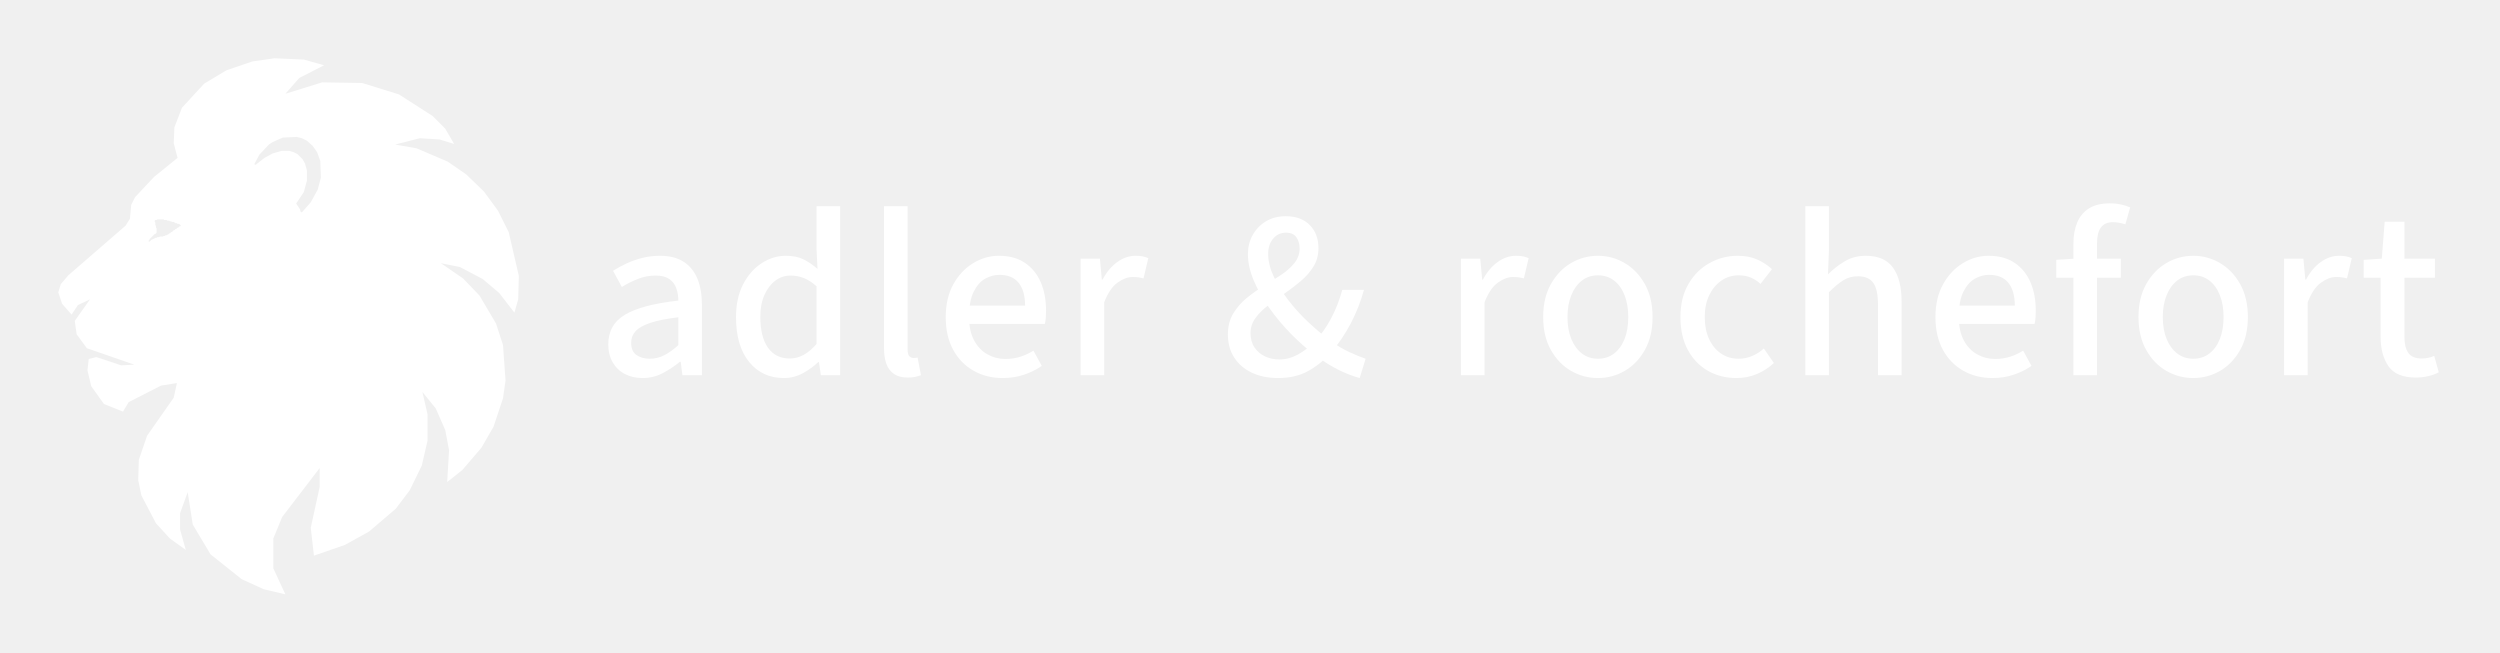
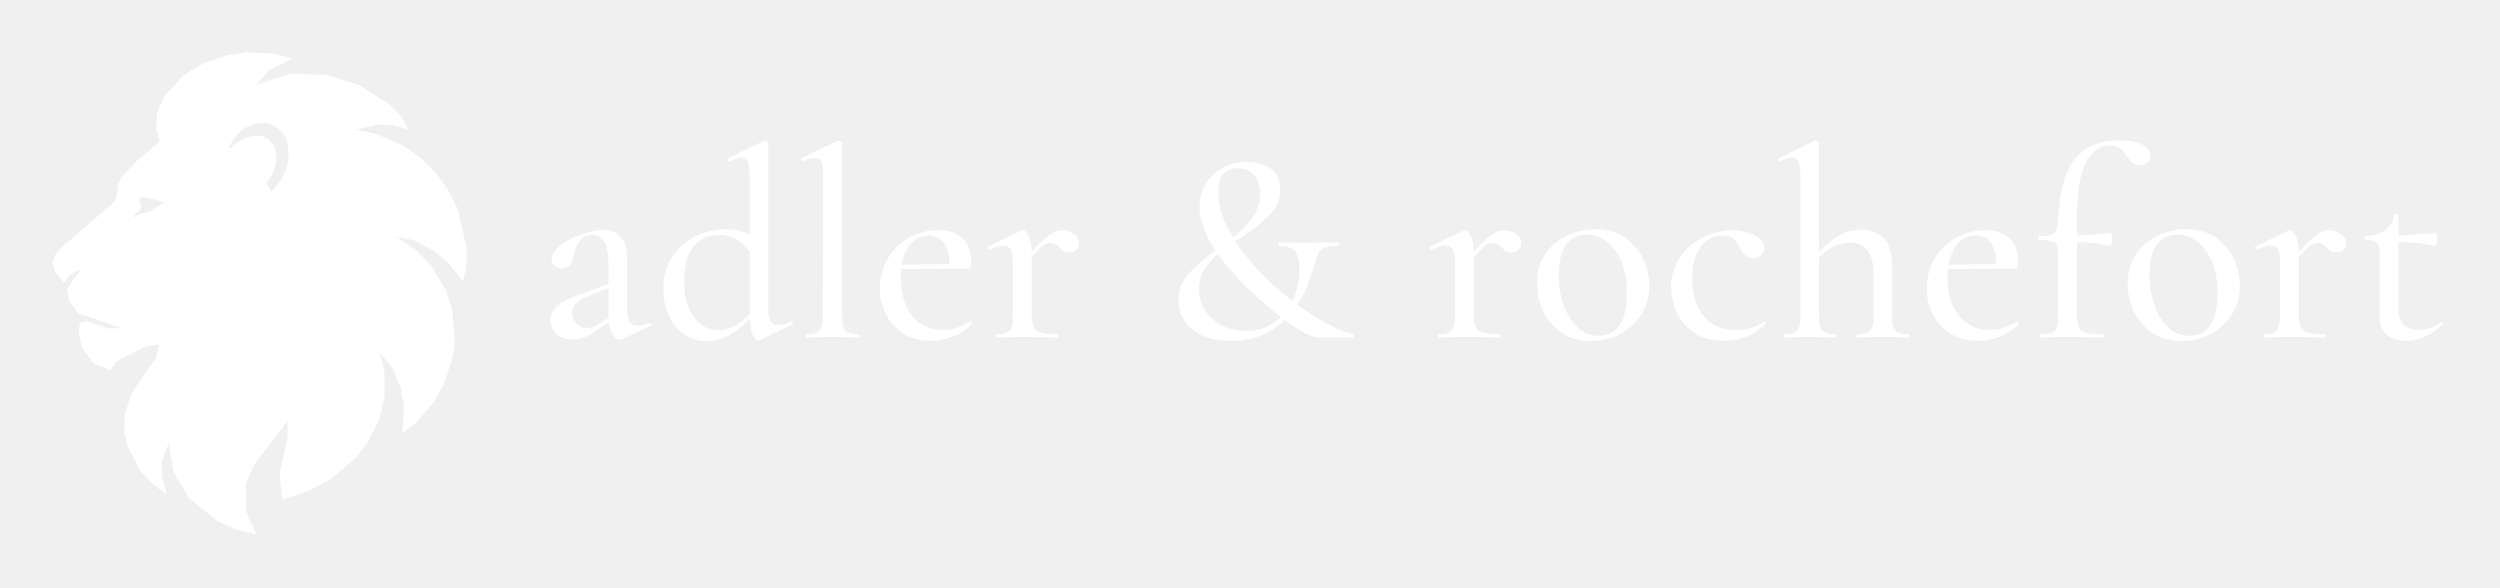
- <svg xmlns="http://www.w3.org/2000/svg" fill="#FFFFFF" viewBox="0 0 1544.6 403.2">
+ <svg xmlns="http://www.w3.org/2000/svg" fill="#FFFFFF" viewBox="0 0 1717.2 403.2">
  <g transform="translate(36 36) scale(0.28456)">
    <path fill="#FFFFFF" fill-rule="evenodd" d="M469.7 0L421.5 6.9L365 26.2L316.8 55.1L268.6 107.4L252.1 150.1L250.7 184.6L259 216.3L208 257.6L166.7 301.7L158.4 318.2L155.6 348.5L146 363.6L22 471.1L5.5 490.4L0 508.3L8.3 533.1L28.9 556.5L42.7 535.8L68.9 523.4L35.8 570.2L39.9 599.2L62 629.5L165.3 665.3L136.4 666.7L82.6 648.8L66.1 652.9L63.4 677.7L71.6 712.1L99.2 750.7L140.5 767.2L152.9 746.6L223.1 710.7L257.6 705.2L250.7 736.9L192.8 819.6L174.9 871.9L173.6 916L180.4 949L212.1 1009.6L242.4 1042.7L276.9 1067.5L264.5 1023.4L264.5 987.6L281 942.1L292 1012.4L330.6 1077.1L398.1 1130.9L446.3 1152.9L493.1 1163.9L466.9 1107.4L466.9 1042.7L486.2 995.9L567.5 889.8L567.5 931.1L548.2 1019.3L555.1 1079.9L622.6 1056.5L674.9 1027.5L732.8 978L763.1 938L789.3 884.3L801.7 830.6L801.7 772.7L790.6 724.5L819.6 760.3L840.2 807.2L848.5 851.2L844.4 920.1L877.4 893.9L918.7 845.7L944.9 800.3L965.6 738.3L971.1 699.7L965.6 622.6L950.4 575.8L914.6 515.2L878.8 478L830.6 444.9L871.9 453.2L921.5 479.3L957.3 509.6L990.4 552.3L998.6 523.4L1000 472.5L978 377.4L954.5 330.6L924.2 289.3L885.7 252.1L845.7 224.5L778.2 195.6L731.4 187.3L785.1 173.6L827.8 176.3L859.5 186L840.2 152.9L812.7 125.3L739.7 78.5L659.8 53.7L573 52.3L493.1 77.1L523.4 42.7L577.1 15.2L533.1 2.8ZM195.6 396.7L198.3 393.9L198.3 392.6L209.4 381.5L210.7 381.5L213.5 378.8L213.5 369.1L212.1 367.8L212.1 363.6L210.7 362.3L210.7 356.7L209.4 355.4L209.4 352.6L210.7 351.2L213.5 351.2L214.9 349.9L228.7 349.9L230 351.2L235.5 351.2L236.9 352.6L241 352.6L242.4 354L245.2 354L246.6 355.4L250.7 355.4L254.8 358.1L257.6 358.1L259 359.5L261.7 359.5L265.8 362.3L265.8 363.6L264.5 365L263.1 365L260.3 367.8L259 367.8L256.2 370.5L254.8 370.5L252.1 373.3L250.7 373.3L246.6 377.4L245.2 377.4L242.4 380.2L241 380.2L238.3 382.9L236.9 382.9L235.5 384.3L232.8 384.3L231.4 385.7L228.7 385.7L227.3 387.1L220.4 387.1L219 388.4L214.9 388.4L213.5 389.8L210.7 389.8L209.4 391.2L208 391.2L206.6 392.6L205.2 392.6L203.9 393.9L202.5 393.9L198.3 398.1L197 398.1ZM487.6 172.2L517.9 170.8L528.9 173.6L539.9 179.1L552.3 190.1L562 203.9L568.9 223.1L570.2 259L563.4 285.1L548.2 312.7L528.9 334.7L526.2 333.3L524.8 327.8L516.5 315.4L533.1 290.6L539.9 265.8L539.9 243.8L535.8 228.7L530.3 219L519.3 208L511 203.9L501.4 201.1L484.8 201.1L465.6 206.6L447.7 216.3L428.4 231.4L425.6 230L436.6 209.4L457.3 187.3L465.6 181.8Z" />
  </g>
-   <g transform="translate(368.6 231.8) scale(0.14724 -0.14724)">
-     <path d="M193 -12Q151 -12 118.5 5Q86 22 67.5 54Q49 86 49 129Q49 212 119.5 254Q190 296 343 313Q343 340 334.5 364.5Q326 389 305 403.5Q284 418 248 418Q209 418 173.5 404Q138 390 106 370L69 438Q94 454 125 468.5Q156 483 191.5 492Q227 501 266 501Q326 501 365 476Q404 451 423 405Q442 359 442 294V0H360L353 56H349Q315 28 276.5 8Q238 -12 193 -12ZM223 69Q255 69 283.5 83.5Q312 98 343 126V243Q269 234 225.5 219.5Q182 205 163.5 184.5Q145 164 145 136Q145 100 167.5 84.5Q190 69 223 69Z" transform="translate(0 0)" />
-     <path d="M246 -12Q155 -12 100 55.5Q45 123 45 244Q45 323 74.5 380.5Q104 438 152 469.5Q200 501 254 501Q297 501 327 486.5Q357 472 387 446L383 527V709H482V0H401L393 55H390Q362 28 325 8Q288 -12 246 -12ZM270 70Q301 70 328.5 85Q356 100 383 131V373Q355 398 328.5 408Q302 418 274 418Q239 418 210.5 397Q182 376 164.5 337Q147 298 147 245Q147 161 179 115.5Q211 70 270 70Z" transform="translate(540 0)" />
-     <path d="M177 -10Q141 -10 119 5Q97 20 87 47.5Q77 75 77 114V709H176V108Q176 87 183.5 79.5Q191 72 201 72Q205 72 208.5 72.5Q212 73 218 74L232 0Q222 -4 208.5 -7Q195 -10 177 -10Z" transform="translate(1129 0)" />
-     <path d="M282 -12Q214 -12 160 18.5Q106 49 74.5 106Q43 163 43 244Q43 324 75 381.5Q107 439 158 470Q209 501 266 501Q331 501 375 471.5Q419 442 441.5 390.5Q464 339 464 270Q464 256 463 242Q462 228 459 215H115V292H376Q376 354 349 387.5Q322 421 268 421Q237 421 208 404.5Q179 388 160 349.5Q141 311 141 245Q141 185 162 146Q183 107 218 87.5Q253 68 293 68Q327 68 356.5 77.5Q386 87 411 103L446 39Q413 16 371.5 2Q330 -12 282 -12Z" transform="translate(1422 0)" />
-     <path d="M78 0V489H159L167 401H170Q195 448 231.5 474.5Q268 501 309 501Q326 501 338.5 498.5Q351 496 362 491L342 406Q331 409 321 410.5Q311 412 296 412Q266 412 233 388.5Q200 365 177 306V0Z" transform="translate(1953 0)" />
-     <path d="M240 -12Q178 -12 130.5 10.5Q83 33 56.5 74Q30 115 30 171Q30 221 52 258Q74 295 108 323Q142 351 180.5 374.5Q219 398 253.5 421Q288 444 309.5 471Q331 498 331 532Q331 559 317.5 578.5Q304 598 274 598Q241 598 220 573Q199 548 199 509Q199 464 222 414.5Q245 365 283 315.5Q321 266 368 222Q415 178 462 143Q502 114 541.5 96Q581 78 608 69L583 -12Q542 -1 496 21.5Q450 44 403 79Q347 120 295.5 172.5Q244 225 203 283Q162 341 138 398.5Q114 456 114 508Q114 552 134 588Q154 624 189.5 645.5Q225 667 273 667Q337 667 373.5 630Q410 593 410 533Q410 490 389.5 456.5Q369 423 336.5 395.5Q304 368 267.5 342.5Q231 317 198.5 292.5Q166 268 145.5 239.5Q125 211 125 177Q125 141 141.5 116.5Q158 92 185.5 79Q213 66 246 66Q286 66 323.5 86.5Q361 107 393 140Q433 182 462.5 237Q492 292 510 358H601Q581 285 546 218Q511 151 462 94Q420 47 367 17.5Q314 -12 240 -12Z" transform="translate(2619 0)" />
-     <path d="M78 0V489H159L167 401H170Q195 448 231.5 474.5Q268 501 309 501Q326 501 338.5 498.5Q351 496 362 491L342 406Q331 409 321 410.5Q311 412 296 412Q266 412 233 388.5Q200 365 177 306V0Z" transform="translate(3549 0)" />
-     <path d="M273 -12Q212 -12 160 18Q108 48 75.5 105.5Q43 163 43 244Q43 325 75.5 382.5Q108 440 160 470.5Q212 501 273 501Q333 501 385 470.5Q437 440 469.5 382.5Q502 325 502 244Q502 163 469.5 105.5Q437 48 385 18Q333 -12 273 -12ZM273 69Q312 69 340.5 91Q369 113 384.5 152Q400 191 400 244Q400 296 384.5 335.5Q369 375 340.5 397Q312 419 273 419Q234 419 205.5 397Q177 375 161 335.5Q145 296 145 244Q145 191 161 152Q177 113 205.5 91Q234 69 273 69Z" transform="translate(3929 0)" />
-     <path d="M278 -12Q211 -12 158 18.5Q105 49 74 106Q43 163 43 244Q43 325 76.5 382.5Q110 440 165 470.5Q220 501 283 501Q331 501 366 485Q401 469 427 445L379 383Q362 399 339.5 409Q317 419 288 419Q247 419 215 397Q183 375 164 336Q145 297 145 244Q145 191 163 152Q181 113 213 91Q245 69 287 69Q318 69 345 81Q372 93 393 112L435 51Q404 22 364 5Q324 -12 278 -12Z" transform="translate(4505 0)" />
-     <path d="M78 0V709H177V521L173 423Q205 455 243.5 478Q282 501 332 501Q410 501 446 451Q482 401 482 308V0H383V295Q383 360 363 387.5Q343 415 299 415Q264 415 237 398Q210 381 177 348V0Z" transform="translate(4994 0)" />
-     <path d="M282 -12Q214 -12 160 18.5Q106 49 74.5 106Q43 163 43 244Q43 324 75 381.5Q107 439 158 470Q209 501 266 501Q331 501 375 471.5Q419 442 441.5 390.5Q464 339 464 270Q464 256 463 242Q462 228 459 215H115V292H376Q376 354 349 387.5Q322 421 268 421Q237 421 208 404.5Q179 388 160 349.5Q141 311 141 245Q141 185 162 146Q183 107 218 87.5Q253 68 293 68Q327 68 356.5 77.5Q386 87 411 103L446 39Q413 16 371.5 2Q330 -12 282 -12Z" transform="translate(5575 0)" />
-     <path d="M94 0V552Q94 603 110 641Q126 679 159.5 700Q193 721 247 721Q272 721 294.5 716Q317 711 332 704L312 633Q284 642 259 642Q226 642 209.5 620Q193 598 193 553V0ZM22 409V484L100 489H293V409Z" transform="translate(6103 0)" />
-     <path d="M273 -12Q212 -12 160 18Q108 48 75.5 105.5Q43 163 43 244Q43 325 75.5 382.5Q108 440 160 470.5Q212 501 273 501Q333 501 385 470.5Q437 440 469.5 382.5Q502 325 502 244Q502 163 469.5 105.5Q437 48 385 18Q333 -12 273 -12ZM273 69Q312 69 340.5 91Q369 113 384.5 152Q400 191 400 244Q400 296 384.5 335.5Q369 375 340.5 397Q312 419 273 419Q234 419 205.5 397Q177 375 161 335.5Q145 296 145 244Q145 191 161 152Q177 113 205.5 91Q234 69 273 69Z" transform="translate(6427 0)" />
-     <path d="M78 0V489H159L167 401H170Q195 448 231.5 474.5Q268 501 309 501Q326 501 338.5 498.5Q351 496 362 491L342 406Q331 409 321 410.5Q311 412 296 412Q266 412 233 388.5Q200 365 177 306V0Z" transform="translate(7003 0)" />
-     <path d="M241 -10Q159 -10 126 37.5Q93 85 93 161V409H22V484L98 489L110 644H193V489H321V409H193V160Q193 116 209.5 93Q226 70 265 70Q278 70 291.5 72.5Q305 75 318 81L337 12Q318 2 293 -4Q268 -10 241 -10Z" transform="translate(7393 0)" />
+   <g transform="translate(368.6 231.8) scale(0.18653 -0.18653)">
+     <path d="M316 -6Q312 -8 307 -8Q292 -8 278.5 14.5Q265 37 265 79V262Q265 324 249.5 350.5Q234 377 207 377Q182 377 167 363.5Q152 350 145.5 332.5Q139 315 136 300Q134 281 124.5 268Q115 255 93 255Q73 255 64 265Q55 275 55 287Q55 308 74.5 327Q94 346 124 362Q154 378 186.5 387Q219 396 245 396Q286 396 309.5 369.5Q333 343 333 292V108Q333 75 342 59Q351 43 371 43Q388 43 415 54Q419 56 421.5 50.5Q424 45 419 43ZM132 -7Q92 -7 71.5 13Q51 33 51 63Q51 87 64 103.5Q77 120 101.5 133Q126 146 161 159L275 201L278 188L187 151Q172 145 159.5 137Q147 129 139 117.5Q131 106 131 90Q131 66 147 50.5Q163 35 186 35Q195 35 205 38Q215 41 229 49L288 86L290 72L217 24Q194 7 174.5 0Q155 -7 132 -7Z" transform="translate(0 0)" />
+     <path d="M191 -13Q149 -13 113.5 10.5Q78 34 56.5 77Q35 120 35 179Q35 238 56.5 279.5Q78 321 112.5 347Q147 373 187 386Q227 399 263 399Q299 399 329.5 388Q360 377 386 359L370 287Q347 328 317 352.5Q287 377 240 377Q182 377 146.5 336Q111 295 111 210Q111 153 127.5 112Q144 71 172 49Q200 27 235 27Q279 27 312 51Q345 75 375 109L384 101Q363 77 335 50.5Q307 24 271.5 5.5Q236 -13 191 -13ZM421 715V112Q421 77 429 61.5Q437 46 455 46Q464 46 476.5 48.5Q489 51 504 59Q508 61 510.5 55.5Q513 50 510 48L391 -9Q387 -11 384 -11Q372 -11 362.5 13Q353 37 353 81V594Q353 630 346.5 646Q340 662 322 662Q313 662 303 658.5Q293 655 278 648Q274 647 271.5 653Q269 659 272 660L405 724Q407 725 410 725Q413 725 417 722Q421 719 421 715Z" transform="translate(432 0)" />
+     <path d="M38 0Q36 0 36 6Q36 12 38 12Q75 12 86.5 25.5Q98 39 98 81L99 595Q99 630 92.5 646Q86 662 68 662Q53 662 25 649Q21 647 18.5 653Q16 659 19 660L153 724Q155 725 157 725Q160 725 164.5 722Q169 719 169 715V81Q169 40 180 26Q191 12 228 12Q232 12 232 6Q232 0 228 0Q210 0 185.5 1Q161 2 133 2Q106 2 81.5 1Q57 0 38 0Z" transform="translate(956 0)" />
+     <path d="M224 -12Q162 -12 120 15.5Q78 43 56.5 87Q35 131 35 181Q35 241 63.5 289.5Q92 338 141 366.5Q190 395 250 395Q308 395 339.5 366Q371 337 371 281Q371 268 368.5 260.5Q366 253 359 253H290Q294 313 274.5 344Q255 375 216 375Q167 375 139.5 333Q112 291 112 220Q112 163 130 119.5Q148 76 183 52Q218 28 268 28Q301 28 322.5 37Q344 46 367 59Q369 61 372.5 56.5Q376 52 374 49Q338 16 301 2Q264 -12 224 -12ZM89 252 88 267 312 271V253Z" transform="translate(1229 0)" />
+     <path d="M149 271 143 282Q181 328 206 352Q231 376 249 385.5Q267 395 283 395Q304 395 325 382Q346 369 346 349Q346 334 336 323.5Q326 313 309 313Q293 313 283.5 322Q274 331 264.5 339.5Q255 348 239 348Q231 348 221 343Q211 338 194.5 321.5Q178 305 149 271ZM43 0Q40 0 40 6Q40 12 43 12Q79 12 90.5 25.5Q102 39 102 81V276Q102 308 94.5 323Q87 338 69 338Q59 338 46 334.5Q33 331 16 324Q12 322 10 327.5Q8 333 11 335L134 394Q138 395 140 395Q149 395 160 373Q171 351 171 310V81Q171 53 178.5 38Q186 23 206.5 17.5Q227 12 266 12Q269 12 269 6Q269 0 266 0Q240 0 207 1Q174 2 137 2Q110 2 85.5 1Q61 0 43 0Z" transform="translate(1652 0)" />
+     <path d="M64 135Q64 179 86 212.5Q108 246 142 274.5Q176 303 214.5 330Q253 357 287 386.5Q321 416 343 450.5Q365 485 365 529Q365 574 342 598.5Q319 623 282 623Q247 623 229 601.5Q211 580 211 535Q211 482 234.5 427.5Q258 373 298 319.5Q338 266 389 217Q440 168 495 126Q561 77 616 48.5Q671 20 706 12Q710 11 709.5 5.5Q709 0 706 0Q681 0 647.5 0Q614 0 580 0Q568 0 548 8Q528 16 496 36.5Q464 57 416 96Q369 134 321.5 179.5Q274 225 234.5 274.5Q195 324 171 371Q158 399 150 425.5Q142 452 142 479Q142 526 163.5 563.5Q185 601 224 623.5Q263 646 316 646Q347 646 375.5 636.5Q404 627 421.5 605Q439 583 439 547Q439 505 417.5 473.5Q396 442 361.5 415.5Q327 389 289 364.5Q251 340 217 313Q183 286 161.5 253Q140 220 140 177Q140 136 161.5 101Q183 66 222 45Q261 24 313 24Q358 24 394.5 42Q431 60 457 91.5Q483 123 496.5 164.5Q510 206 510 253Q510 293 495.5 315Q481 337 436 337Q433 337 432.5 343Q432 349 436 349L654 350Q657 350 657 344Q657 338 654 338Q621 338 604.5 331.5Q588 325 580.5 310.5Q573 296 567 274Q558 241 543.5 202.5Q529 164 506 126.5Q483 89 449 57.5Q415 26 368 7Q321 -12 258 -12Q191 -12 148 9.5Q105 31 84.5 65Q64 99 64 135Z" transform="translate(2299 0)" />
+     <path d="M149 271 143 282Q181 328 206 352Q231 376 249 385.5Q267 395 283 395Q304 395 325 382Q346 369 346 349Q346 334 336 323.5Q326 313 309 313Q293 313 283.5 322Q274 331 264.5 339.5Q255 348 239 348Q231 348 221 343Q211 338 194.5 321.5Q178 305 149 271ZM43 0Q40 0 40 6Q40 12 43 12Q79 12 90.5 25.5Q102 39 102 81V276Q102 308 94.5 323Q87 338 69 338Q59 338 46 334.5Q33 331 16 324Q12 322 10 327.5Q8 333 11 335L134 394Q138 395 140 395Q149 395 160 373Q171 351 171 310V81Q171 53 178.5 38Q186 23 206.5 17.5Q227 12 266 12Q269 12 269 6Q269 0 266 0Q240 0 207 1Q174 2 137 2Q110 2 85.5 1Q61 0 43 0Z" transform="translate(3280 0)" />
+     <path d="M233 -13Q172 -13 127.5 16Q83 45 59 93.5Q35 142 35 198Q35 250 54.5 288Q74 326 106 350.5Q138 375 176 387Q214 399 251 399Q313 399 357 369Q401 339 424.5 292Q448 245 448 193Q448 130 418 83.5Q388 37 339.5 12Q291 -13 233 -13ZM262 6Q311 6 338.5 44.5Q366 83 366 162Q366 229 346 277.5Q326 326 292.5 352.5Q259 379 217 379Q168 379 141.5 341.5Q115 304 115 231Q115 168 134 116.5Q153 65 186 35.5Q219 6 262 6Z" transform="translate(3649 0)" />
+     <path d="M232 -12Q163 -12 119.5 17.5Q76 47 55.5 92.5Q35 138 35 185Q35 235 55 274Q75 313 107.5 340Q140 367 180 381Q220 395 259 395Q287 395 314.5 387Q342 379 360 364.5Q378 350 378 330Q378 316 367.5 304.5Q357 293 337 293Q318 293 306 304Q294 315 287 332Q278 352 265 363.5Q252 375 224 375Q171 375 141.5 331Q112 287 112 216Q112 166 129 122.5Q146 79 182 53Q218 27 276 27Q304 27 328.5 34.5Q353 42 376 58Q379 60 382.5 56Q386 52 383 50Q349 19 313 3.5Q277 -12 232 -12Z" transform="translate(4143 0)" />
+     <path d="M24 0Q22 0 22 6Q22 12 24 12Q61 12 72.5 25.5Q84 39 84 81V595Q84 630 77.5 646Q71 662 54 662Q39 662 10 649Q7 647 4 653Q1 659 4 660L138 725Q139 725 139.5 725Q140 725 141 725Q145 725 148.5 722Q152 719 152 715V81Q152 39 164 25.5Q176 12 213 12Q216 12 216 6Q216 0 213 0Q194 0 170 1Q146 2 119 2Q92 2 67.5 1Q43 0 24 0ZM293 0Q291 0 291 6Q291 12 293 12Q330 12 341.5 25.5Q353 39 353 81V235Q353 349 265 349Q230 349 194 328Q158 307 134 272L129 284Q171 340 214.5 368.5Q258 397 306 397Q361 397 391 365Q421 333 421 274V81Q421 39 433 25.5Q445 12 482 12Q485 12 485 6Q485 0 482 0Q463 0 439 1Q415 2 388 2Q361 2 336.5 1Q312 0 293 0Z" transform="translate(4570 0)" />
+     <path d="M224 -12Q162 -12 120 15.5Q78 43 56.5 87Q35 131 35 181Q35 241 63.5 289.5Q92 338 141 366.5Q190 395 250 395Q308 395 339.5 366Q371 337 371 281Q371 268 368.5 260.5Q366 253 359 253H290Q294 313 274.5 344Q255 375 216 375Q167 375 139.5 333Q112 291 112 220Q112 163 130 119.5Q148 76 183 52Q218 28 268 28Q301 28 322.5 37Q344 46 367 59Q369 61 372.5 56.5Q376 52 374 49Q338 16 301 2Q264 -12 224 -12ZM89 252 88 267 312 271V253Z" transform="translate(5084 0)" />
+     <path d="M30 0Q27 0 27 6Q27 12 30 12Q72 12 84 25Q96 38 96 81V306Q96 330 91 341Q86 352 71 355.5Q56 359 26 359Q23 359 23 366Q23 373 26 373Q66 373 80 383Q94 393 95 418Q100 584 156.5 655Q213 726 319 726Q373 726 404.5 710.5Q436 695 436 671Q436 653 423.5 643.5Q411 634 396 634Q379 634 370 642.5Q361 651 351 665Q339 684 324 695.5Q309 707 283 707Q232 707 198.5 644Q165 581 165 439V81Q165 52 171.5 37Q178 22 198.5 17Q219 12 261 12Q264 12 264 6Q264 0 261 0Q227 0 195 1Q163 2 130 2Q102 2 76.5 1Q51 0 30 0ZM285 337Q246 346 210.5 349Q175 352 135 352V375Q173 375 210 378Q247 381 288 385Q291 385 293 378Q295 371 295 362Q295 354 291.5 345Q288 336 285 337Z" transform="translate(5507 0)" />
+     <path d="M233 -13Q172 -13 127.5 16Q83 45 59 93.5Q35 142 35 198Q35 250 54.5 288Q74 326 106 350.5Q138 375 176 387Q214 399 251 399Q313 399 357 369Q401 339 424.5 292Q448 245 448 193Q448 130 418 83.5Q388 37 339.5 12Q291 -13 233 -13ZM262 6Q311 6 338.5 44.5Q366 83 366 162Q366 229 346 277.5Q326 326 292.5 352.5Q259 379 217 379Q168 379 141.5 341.5Q115 304 115 231Q115 168 134 116.5Q153 65 186 35.5Q219 6 262 6Z" transform="translate(5824 0)" />
+     <path d="M149 271 143 282Q181 328 206 352Q231 376 249 385.5Q267 395 283 395Q304 395 325 382Q346 369 346 349Q346 334 336 323.5Q326 313 309 313Q293 313 283.5 322Q274 331 264.5 339.5Q255 348 239 348Q231 348 221 343Q211 338 194.5 321.5Q178 305 149 271ZM43 0Q40 0 40 6Q40 12 43 12Q79 12 90.5 25.5Q102 39 102 81V276Q102 308 94.5 323Q87 338 69 338Q59 338 46 334.5Q33 331 16 324Q12 322 10 327.5Q8 333 11 335L134 394Q138 395 140 395Q149 395 160 373Q171 351 171 310V81Q171 53 178.5 38Q186 23 206.5 17.5Q227 12 266 12Q269 12 269 6Q269 0 266 0Q240 0 207 1Q174 2 137 2Q110 2 85.5 1Q61 0 43 0Z" transform="translate(6318 0)" />
+     <path d="M187 -12Q163 -12 140 -4.5Q117 3 102.5 22Q88 41 88 73V304Q88 327 84 339Q80 351 69 355Q58 359 36 359Q33 359 33 366.5Q33 374 36 374Q80 375 107.5 395.5Q135 416 142 452Q143 455 150 455Q157 455 157 452V107Q157 66 177.5 47Q198 28 234 28Q259 28 279.5 37Q300 46 313 56Q317 59 320.5 54.5Q324 50 320 47Q283 16 252 2Q221 -12 187 -12ZM290 337Q250 346 213 349Q176 352 135 352V375Q175 375 212.5 378Q250 381 293 385Q296 385 298 378Q300 371 300 362Q300 354 297 345Q294 336 290 337Z" transform="translate(6699 0)" />
  </g>
</svg>
